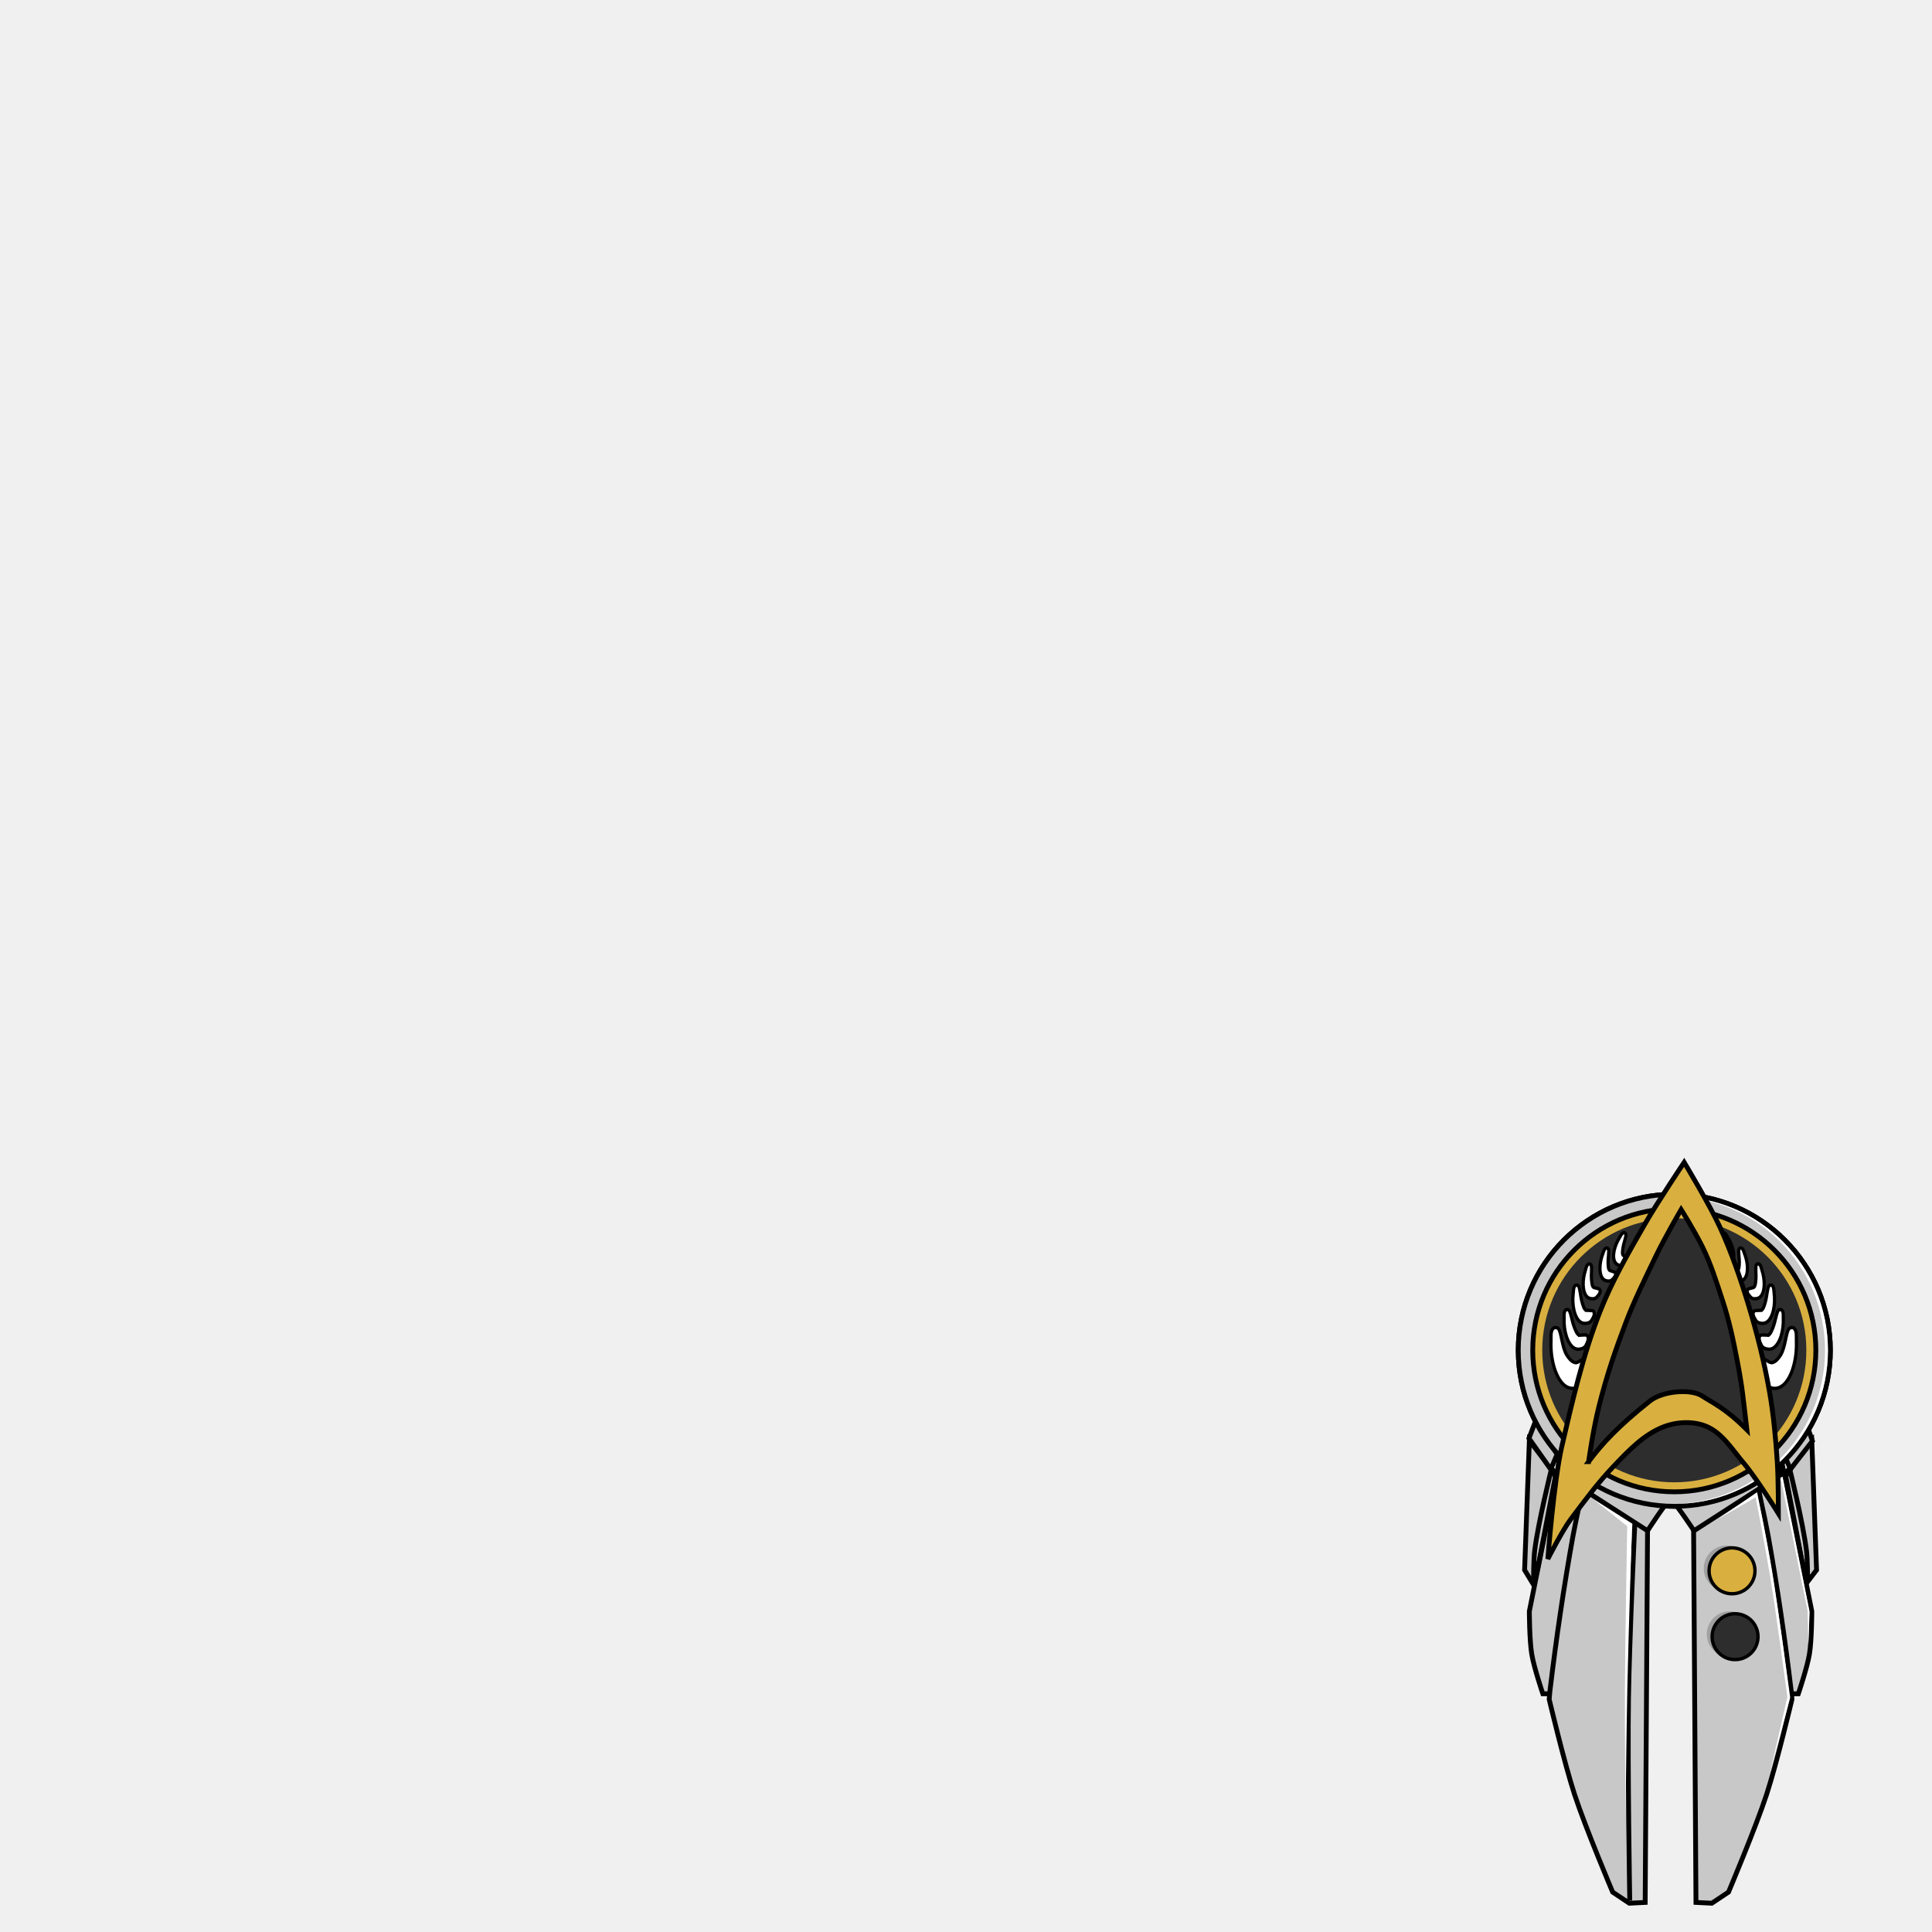
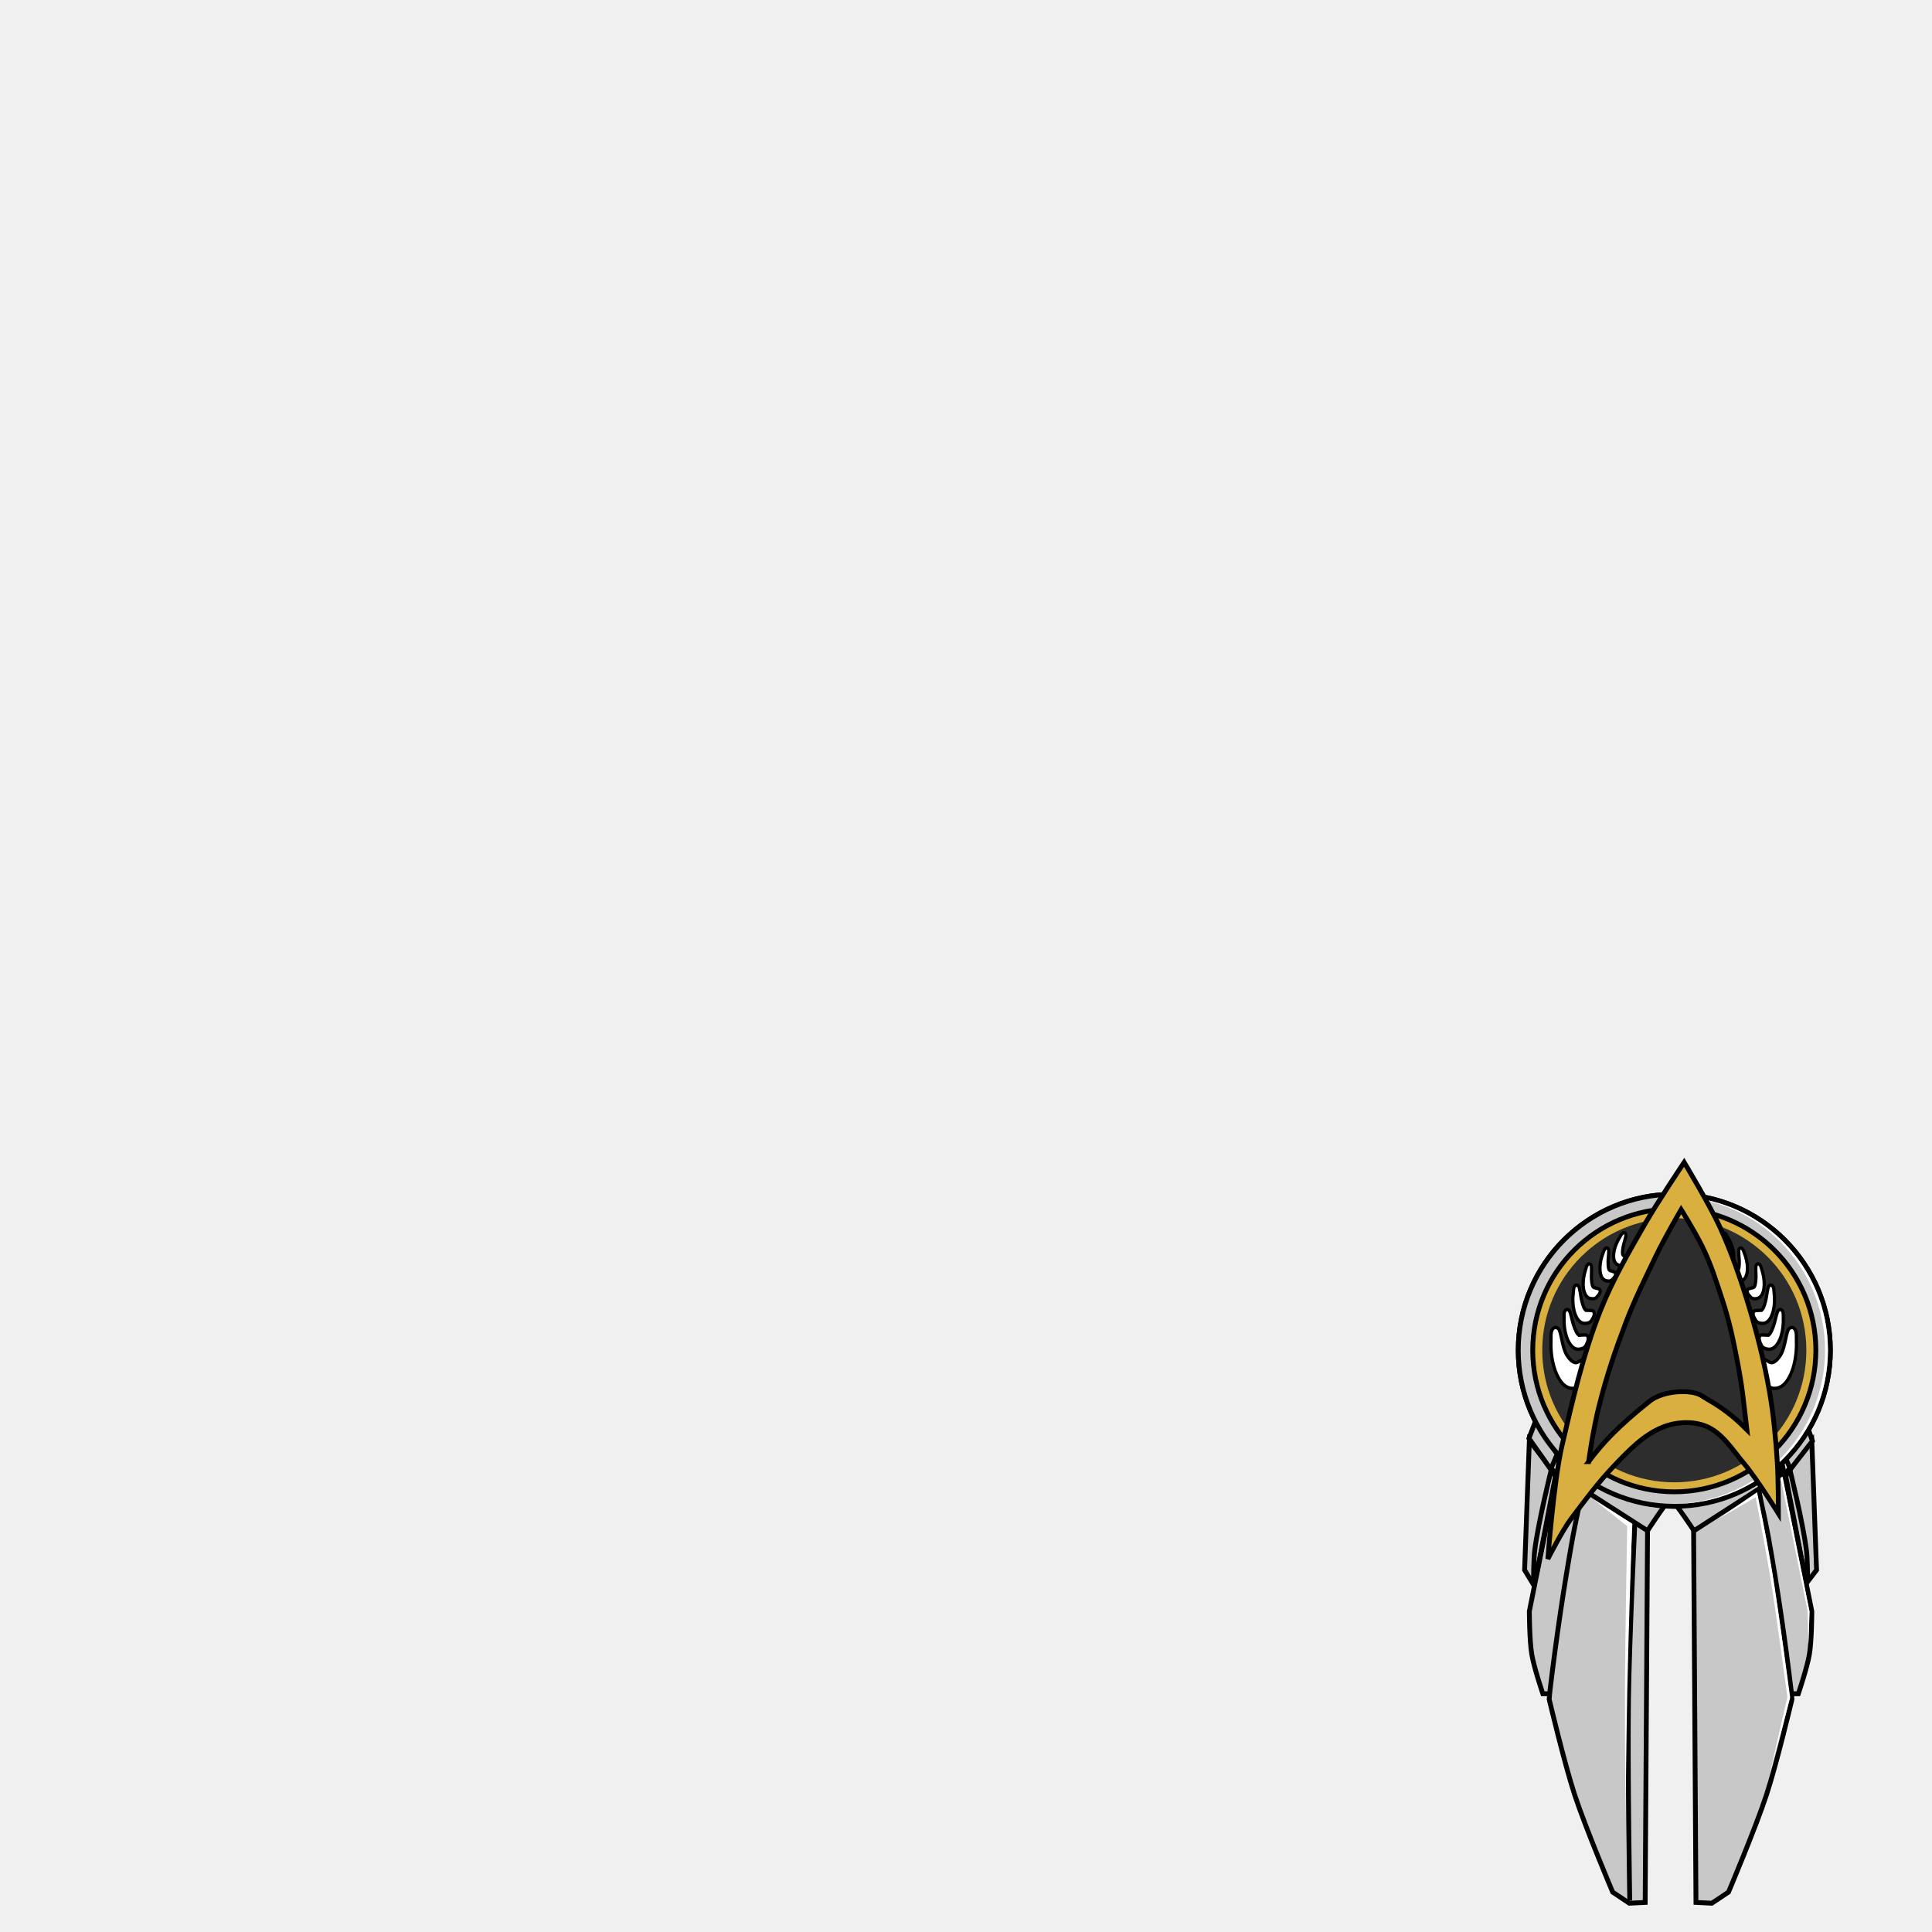
<svg xmlns="http://www.w3.org/2000/svg" version="1.1" id="Layer_1" x="0px" y="0px" viewBox="0 0 400 400" enable-background="new 0 0 400 400" xml:space="preserve">
  <defs id="defs214">
	
	
</defs>
  <g id="layer2">
    <circle style="opacity:1;fill:#2d2d2d;fill-opacity:1;fill-rule:evenodd;stroke:#000000;stroke-width:1;stroke-linecap:round;stroke-linejoin:round;stroke-miterlimit:20;stroke-dasharray:none" id="circle32" cx="346.646" cy="279.559" r="32.307" />
    <g id="g19" transform="matrix(-1,0,0,1,671.7499,0)">
      <path style="fill:#c8c8c8;fill-opacity:1;stroke:#000000;stroke-width:1px;stroke-linecap:butt;stroke-linejoin:miter;stroke-opacity:1" d="m 354.046,328.423 2.053,-3.367 -0.986,-26.773 c 0,0 -5.913,7.391 -5.585,8.048 0.329,0.657 4.517,22.092 4.517,22.092 z" id="path15" />
      <path style="fill:#c8c8c8;fill-opacity:1;stroke:#000000;stroke-width:1px;stroke-linecap:butt;stroke-linejoin:miter;stroke-opacity:1" d="m 343.945,307.152 6.734,43.527 h 1.643 c 0,0 1.835,-5.408 2.3,-8.213 0.484,-2.921 0.493,-8.87 0.493,-8.87 l -6.242,-31.044 z" id="path16" />
      <path style="fill:#c8c8c8;fill-opacity:1;stroke:#000000;stroke-width:1px;stroke-linecap:butt;stroke-linejoin:miter;stroke-opacity:1" d="m 330.64,316.186 0.493,77.691 3.285,0.164 3.449,-2.3 c 0,0 5.635,-13.333 7.884,-20.203 2.115,-6.462 5.256,-19.71 5.256,-19.71 0,0 -0.092,-1.206 -0.164,-1.807 -1.283,-10.717 -2.849,-21.407 -4.763,-32.029 -0.655,-3.635 -2.3,-10.841 -2.3,-10.841 z" id="path17" />
      <path style="fill:none;stroke:#000000;stroke-width:1px;stroke-linecap:butt;stroke-linejoin:miter;stroke-opacity:1" d="m 350.523,304.065 c 0,0 2.788,11.229 3.484,16.957 0.238,1.96 0.232,5.92 0.232,5.92 l -0.813,-1.971 -3.833,-19.977 z" id="path18" />
      <path id="path19" style="fill:#c8c8c8;fill-opacity:1;stroke:#000000;stroke-width:1px;stroke-linecap:butt;stroke-linejoin:miter;stroke-opacity:1" d="m 326.37,310.93 c 0.821,0.657 4.271,5.995 4.271,5.995 l 18.561,-11.908 -2.464,-3.778 z m 22.995,-9.855 1.314,3.121 4.517,-6.406 -1.314,-3.449 z" />
    </g>
    <g id="g15" transform="translate(20.0002)">
      <path style="fill:#c8c8c8;fill-opacity:1;stroke:#000000;stroke-width:1px;stroke-linecap:butt;stroke-linejoin:miter;stroke-opacity:1" d="m 353.964,327.848 2.135,-2.792 -0.986,-26.773 c 0,0 -5.913,7.391 -5.585,8.048 0.329,0.657 4.435,21.517 4.435,21.517 z" id="path6" />
      <path style="fill:#c8c8c8;fill-opacity:1;stroke:#000000;stroke-width:1px;stroke-linecap:butt;stroke-linejoin:miter;stroke-opacity:1" d="m 343.945,307.152 6.734,43.527 h 1.643 c 0,0 1.835,-5.408 2.3,-8.213 0.484,-2.921 0.493,-8.87 0.493,-8.87 l -6.242,-31.044 z" id="path5" />
      <path style="fill:#c8c8c8;fill-opacity:1;stroke:#000000;stroke-width:1px;stroke-linecap:butt;stroke-linejoin:miter;stroke-opacity:1" d="m 330.64,316.186 0.493,77.691 3.285,0.164 3.449,-2.3 c 0,0 5.635,-13.333 7.884,-20.203 2.115,-6.462 5.256,-19.71 5.256,-19.71 0,0 -0.092,-1.206 -0.164,-1.807 -1.283,-10.717 -2.849,-21.407 -4.763,-32.029 -0.655,-3.635 -2.3,-10.841 -2.3,-10.841 z" id="path4" />
      <path style="fill:none;stroke:#000000;stroke-width:1px;stroke-linecap:butt;stroke-linejoin:miter;stroke-opacity:1" d="m 350.523,304.065 c 0,0 2.783,11.229 3.484,16.957 0.23,1.879 0.232,5.674 0.232,5.674 l -0.813,-1.725 -3.833,-19.977 z" id="path11" />
      <path id="path7" style="fill:#c8c8c8;fill-opacity:1;stroke:#000000;stroke-width:1px;stroke-linecap:butt;stroke-linejoin:miter;stroke-opacity:1" d="m 326.37,310.93 c 0.821,0.657 4.353,5.995 4.353,5.995 l 18.478,-11.908 -2.464,-3.778 z m 22.995,-9.855 1.314,3.121 4.565,-5.859 -1.116,-3.175 z" />
      <path style="fill:none;stroke:#000000;stroke-width:1px;stroke-linecap:butt;stroke-linejoin:miter;stroke-opacity:1" d="m 318.467,315.563 c 0,0 -1.127,24.077 -1.307,36.125 -0.208,13.935 0.262,41.808 0.262,41.808" id="path27" />
    </g>
    <circle style="display:inline;opacity:1;fill:none;fill-rule:evenodd;stroke:#d9b03f;stroke-width:2.032;stroke-linecap:round;stroke-linejoin:round;stroke-miterlimit:20;stroke-dasharray:none;stroke-opacity:1" id="circle31" cx="346.646" cy="279.559" r="28.356" />
    <path id="circle1" style="opacity:1;fill:#c8c8c8;fill-opacity:1;fill-rule:evenodd;stroke:#000000;stroke-linecap:round;stroke-linejoin:round;stroke-miterlimit:20" d="m 375.953,279.559 a 29.308,29.308 0 0 1 -29.308,29.308 29.308,29.308 0 0 1 -29.308,-29.308 29.308,29.308 0 0 1 29.308,-29.308 29.308,29.308 0 0 1 29.308,29.308 z m 3,0 a 32.307,32.307 0 0 1 -32.307,32.307 32.307,32.307 0 0 1 -32.307,-32.307 32.307,32.307 0 0 1 32.307,-32.307 32.307,32.307 0 0 1 32.307,32.307 z" />
    <g id="g32" transform="matrix(0.9483324,0,0,1.000563,36.87072,-0.1526593)">
      <path id="path25" style="fill:#ffffff;fill-opacity:1;stroke:#000000;stroke-width:0.7;stroke-linecap:butt;stroke-linejoin:miter;stroke-dasharray:none;stroke-opacity:1" d="m 337.479,259.962 c 0.356,-0.198 0.183,-1.136 0.124,-1.539 -0.165,-1.124 -0.79,-2.487 -0.627,-2.909 0.061,-0.157 0.242,-0.313 0.41,-0.296 0.47,0.045 0.709,0.64 0.968,1.035 0.528,0.803 0.934,1.706 1.152,2.641 0.145,0.623 0.426,2.345 -0.727,2.941 -0.425,0.22 -0.954,0.344 -1.363,0.099 -0.619,-0.371 -0.898,-0.586 -1.008,-0.988 -0.128,-0.465 0.315,-0.562 1.071,-0.984 z m 2.944,3.096 c 0.387,-0.126 0.398,-1.08 0.418,-1.487 0.054,-1.135 -0.297,-2.592 -0.056,-2.975 0.09,-0.143 0.298,-0.26 0.459,-0.212 0.453,0.135 0.572,0.765 0.751,1.202 0.364,0.889 0.588,1.853 0.623,2.813 0.023,0.64 -0.032,2.383 -1.279,2.747 -0.459,0.134 -1.002,0.155 -1.357,-0.165 -0.536,-0.483 -0.768,-0.748 -0.799,-1.164 -0.036,-0.481 0.417,-0.491 1.241,-0.759 z m 3.497,3.517 c 0.417,-0.11 0.487,-1.117 0.533,-1.546 0.127,-1.196 -0.155,-2.759 0.123,-3.149 0.104,-0.145 0.331,-0.257 0.499,-0.196 0.47,0.171 0.558,0.843 0.72,1.317 0.33,0.962 0.508,1.996 0.486,3.013 -0.015,0.678 -0.18,2.517 -1.521,2.825 -0.493,0.113 -1.069,0.102 -1.424,-0.258 -0.537,-0.544 -0.766,-0.838 -0.774,-1.279 -0.009,-0.511 0.471,-0.494 1.358,-0.727 z m 1.636,4.711 c 0.488,-0.028 0.795,-1.132 0.942,-1.598 0.411,-1.302 0.451,-3.102 0.849,-3.473 0.148,-0.138 0.426,-0.211 0.599,-0.105 0.484,0.296 0.43,1.064 0.503,1.627 0.149,1.144 0.114,2.334 -0.141,3.459 -0.17,0.75 -0.77,2.758 -2.33,2.797 -0.574,0.015 -1.211,-0.128 -1.525,-0.608 -0.474,-0.726 -0.662,-1.105 -0.571,-1.597 0.106,-0.57 0.635,-0.442 1.674,-0.501 z m 1.491,5.151 c 0.519,0.018 0.949,-1.12 1.149,-1.598 0.56,-1.336 0.776,-3.235 1.232,-3.589 0.17,-0.132 0.47,-0.182 0.643,-0.053 0.483,0.359 0.352,1.166 0.375,1.768 0.047,1.224 -0.104,2.477 -0.482,3.642 -0.252,0.776 -1.079,2.84 -2.732,2.732 -0.608,-0.04 -1.268,-0.251 -1.553,-0.79 -0.431,-0.813 -0.593,-1.231 -0.45,-1.743 0.166,-0.592 0.714,-0.406 1.818,-0.368 z m -1.05,5.091 c 0.65,-0.288 1.36,0.73 2.053,0.575 0.777,-0.173 1.362,-0.901 1.807,-1.56 1.081,-1.603 1.19,-4.96 1.889,-5.502 0.261,-0.202 0.721,-0.279 0.986,-0.082 0.741,0.551 0.539,1.787 0.575,2.71 0.073,1.876 -0.16,3.798 -0.739,5.585 -0.386,1.19 -1.654,4.355 -4.188,4.188 -0.932,-0.061 -1.858,-0.704 -2.382,-1.478 -0.979,-1.449 -0.747,-4.104 0,-4.435 z" />
      <path id="path26" style="fill:#ffffff;fill-opacity:1;stroke:#000000;stroke-width:0.7;stroke-linecap:butt;stroke-linejoin:miter;stroke-dasharray:none;stroke-opacity:1" d="m 315.562,259.962 c -0.356,-0.198 -0.183,-1.136 -0.124,-1.539 0.165,-1.124 0.79,-2.487 0.627,-2.909 -0.061,-0.157 -0.242,-0.313 -0.41,-0.296 -0.47,0.045 -0.709,0.64 -0.968,1.035 -0.528,0.803 -0.934,1.706 -1.152,2.641 -0.145,0.623 -0.426,2.345 0.727,2.941 0.425,0.22 0.954,0.344 1.363,0.099 0.619,-0.371 0.898,-0.586 1.008,-0.988 0.128,-0.465 -0.315,-0.562 -1.071,-0.984 z m -2.944,3.096 c -0.387,-0.126 -0.398,-1.08 -0.418,-1.487 -0.054,-1.135 0.297,-2.592 0.056,-2.975 -0.09,-0.143 -0.298,-0.26 -0.459,-0.212 -0.453,0.135 -0.572,0.765 -0.751,1.202 -0.364,0.889 -0.588,1.853 -0.623,2.813 -0.023,0.64 0.032,2.383 1.279,2.747 0.459,0.134 1.002,0.155 1.357,-0.165 0.536,-0.483 0.768,-0.748 0.799,-1.164 0.036,-0.481 -0.417,-0.491 -1.241,-0.759 z m -3.497,3.517 c -0.417,-0.11 -0.487,-1.117 -0.533,-1.546 -0.127,-1.196 0.155,-2.759 -0.123,-3.149 -0.104,-0.145 -0.331,-0.257 -0.499,-0.196 -0.47,0.171 -0.558,0.843 -0.72,1.317 -0.33,0.962 -0.508,1.996 -0.486,3.013 0.015,0.678 0.18,2.517 1.521,2.825 0.493,0.113 1.069,0.102 1.424,-0.258 0.537,-0.544 0.766,-0.838 0.774,-1.279 0.009,-0.511 -0.471,-0.494 -1.358,-0.727 z m -1.636,4.711 c -0.488,-0.028 -0.795,-1.132 -0.942,-1.598 -0.411,-1.302 -0.451,-3.102 -0.849,-3.473 -0.148,-0.138 -0.426,-0.211 -0.599,-0.105 -0.484,0.296 -0.43,1.064 -0.503,1.627 -0.149,1.144 -0.114,2.334 0.141,3.459 0.17,0.75 0.77,2.758 2.33,2.797 0.574,0.015 1.211,-0.128 1.525,-0.608 0.474,-0.726 0.662,-1.105 0.571,-1.597 -0.106,-0.57 -0.635,-0.442 -1.674,-0.501 z m -1.491,5.151 c -0.519,0.018 -0.949,-1.12 -1.149,-1.598 -0.56,-1.336 -0.776,-3.235 -1.232,-3.589 -0.17,-0.132 -0.47,-0.182 -0.643,-0.053 -0.483,0.359 -0.352,1.166 -0.375,1.768 -0.047,1.224 0.104,2.477 0.482,3.642 0.252,0.776 1.079,2.84 2.732,2.732 0.608,-0.04 1.268,-0.251 1.553,-0.79 0.431,-0.813 0.593,-1.231 0.45,-1.743 -0.166,-0.592 -0.714,-0.406 -1.818,-0.368 z m 1.05,5.091 c -0.65,-0.288 -1.36,0.73 -2.053,0.575 -0.777,-0.173 -1.362,-0.901 -1.807,-1.56 -1.081,-1.603 -1.19,-4.96 -1.889,-5.502 -0.261,-0.202 -0.721,-0.279 -0.986,-0.082 -0.741,0.551 -0.539,1.787 -0.575,2.71 -0.073,1.876 0.16,3.798 0.739,5.585 0.386,1.19 1.654,4.355 4.188,4.188 0.932,-0.061 1.858,-0.704 2.382,-1.478 0.979,-1.449 0.747,-4.104 0,-4.435 z" />
    </g>
    <path style="baseline-shift:baseline;display:inline;overflow:visible;opacity:1;vector-effect:none;fill:#ffffff;enable-background:accumulate;stop-color:#000000;stop-opacity:1" d="m 330.004,310.496 6.897,5.485 c 0,0 -0.426,22.253 -0.478,33.381 -0.043,9.08 0.131,27.241 0.131,27.241 0,0 0.18,-18.162 0.373,-27.242 0.241,-11.3 0.98,-33.894 0.98,-33.894 z" id="path32" />
    <path style="fill:#ffffff;fill-opacity:1;stroke:none;stroke-width:1px;stroke-linecap:butt;stroke-linejoin:miter;stroke-opacity:1" d="m 365.529,307.84 3.542,-2.091 5.575,27.875 -0.232,6.736 -0.174,-6.853 -5.459,-26.974 z" id="path33" />
    <path style="baseline-shift:baseline;display:inline;overflow:visible;opacity:1;vector-effect:none;fill:#ffffff;fill-rule:evenodd;stroke-linecap:round;stroke-linejoin:round;stroke-miterlimit:20;enable-background:accumulate;stop-color:#000000;stop-opacity:1" d="m 346.645,247.752 c -0.1,0 -0.199,0.001 -0.299,0.002 17.435,0.161 31.508,14.332 31.508,31.805 0,17.473 -14.073,31.644 -31.508,31.805 0.1,9.2e-4 0.199,0.002 0.299,0.002 17.573,10e-6 31.809,-14.234 31.809,-31.807 0,-17.573 -14.236,-31.807 -31.809,-31.807 z" id="path38" />
    <path id="path3" style="fill:#d9b03f;fill-opacity:1;fill-rule:evenodd;stroke:#000000;stroke-width:1;stroke-linecap:butt;stroke-linejoin:miter;stroke-dasharray:none;stroke-opacity:1" d="m 328.911,302.619 c 0,0 0.871,-6.429 2.159,-11.531 1.699,-6.731 3.387,-11.542 5.553,-17.276 1.737,-4.598 4.029,-9.186 6.171,-13.663 1.833,-3.831 5.269,-9.723 5.269,-9.723 0,0 2.725,4.328 4.379,7.667 1.809,3.652 2.892,7.231 4.162,11.071 1.407,4.255 2.24,8.237 3.079,12.617 1.083,5.648 1.164,7.279 1.99,14.224 -4.552,-4.554 -7.055,-5.521 -9.254,-6.98 -2.27,-1.507 -8.131,-1.114 -10.855,1.056 -6.622,5.273 -9.86,8.798 -12.654,12.538 z m -8.447,20.145 c 0,0 1.246,-16.215 2.904,-23.345 2.187,-9.406 4.361,-18.888 7.898,-27.875 2.486,-6.316 5.917,-12.229 9.292,-18.118 2.509,-4.38 8.13,-12.776 8.13,-12.776 0,0 5.303,8.807 7.433,13.473 2.33,5.103 4.173,10.429 5.807,15.796 1.811,5.946 3.332,11.997 4.413,18.118 0.854,4.833 1.301,9.737 1.626,14.634 0.236,3.555 0.232,10.685 0.232,10.685 0,0 -4.469,-7.222 -7.201,-10.453 -2.368,-2.802 -4.48,-6.332 -7.898,-7.665 -2.742,-1.07 -6.094,-0.86 -8.827,0.232 -3.971,1.587 -7.034,4.806 -9.988,7.898 -3.535,3.698 -5.974,7.07 -9.059,11.15 -1.735,2.294 -4.762,8.246 -4.762,8.246 z" />
    <path style="fill:#ffffff;fill-opacity:1;stroke:none;stroke-width:1px;stroke-linecap:butt;stroke-linejoin:miter;stroke-opacity:1" d="m 355.705,314.498 8.082,-5.555 c 0,0 1.958,9.412 3.136,16.492 1.178,7.081 3.717,26.016 3.717,26.016 l -4.297,16.144 3.717,-16.26 c 0,0 -2.476,-18.515 -3.649,-25.441 -1.173,-6.925 -2.924,-15.893 -2.924,-15.893 z" id="path34" />
  </g>
  <g id="layer3" style="display:none">
    <path id="path39" style="fill:#000000;fill-opacity:0.2;fill-rule:evenodd;stroke:none;stroke-width:0.7;stroke-linecap:round;stroke-linejoin:round;stroke-miterlimit:20" d="m 363.868,364.093 a 4.75,4.75 0 0 1 -4.971,4.519 4.75,4.75 0 0 1 -4.519,-4.971 4.75,4.75 0 0 1 4.971,-4.519 4.75,4.75 0 0 1 4.519,4.971 z m -0.569,-12.469 a 4.75,4.75 0 0 1 -4.971,4.519 4.75,4.75 0 0 1 -4.519,-4.971 4.75,4.75 0 0 1 4.971,-4.519 4.75,4.75 0 0 1 4.519,4.971 z m -0.425,-13.043 a 4.75,4.75 0 0 1 -4.971,4.519 4.75,4.75 0 0 1 -4.519,-4.971 4.75,4.75 0 0 1 4.971,-4.519 4.75,4.75 0 0 1 4.519,4.971 z m -0.63,-13.634 a 4.75,4.75 0 0 1 -4.971,4.519 4.75,4.75 0 0 1 -4.519,-4.971 4.75,4.75 0 0 1 4.971,-4.519 4.75,4.75 0 0 1 4.519,4.971 z" />
    <path id="circle30" style="fill:#d9b03f;fill-opacity:1;fill-rule:evenodd;stroke:#000000;stroke-width:0.7;stroke-linecap:round;stroke-linejoin:round;stroke-miterlimit:20" d="m 364.968,364.593 a 4.75,4.75 0 0 1 -4.971,4.519 4.75,4.75 0 0 1 -4.519,-4.971 4.75,4.75 0 0 1 4.971,-4.519 4.75,4.75 0 0 1 4.519,4.971 z m -0.569,-12.469 a 4.75,4.75 0 0 1 -4.971,4.519 4.75,4.75 0 0 1 -4.519,-4.971 4.75,4.75 0 0 1 4.971,-4.519 4.75,4.75 0 0 1 4.519,4.971 z m -0.425,-13.043 a 4.75,4.75 0 0 1 -4.971,4.519 4.75,4.75 0 0 1 -4.519,-4.971 4.75,4.75 0 0 1 4.971,-4.519 4.75,4.75 0 0 1 4.519,4.971 z m -0.63,-13.634 a 4.75,4.75 0 0 1 -4.971,4.519 4.75,4.75 0 0 1 -4.519,-4.971 4.75,4.75 0 0 1 4.971,-4.519 4.75,4.75 0 0 1 4.519,4.971 z" />
  </g>
  <g id="g41" style="display:none">
    <path id="path40" style="fill:#000000;fill-opacity:0.2;fill-rule:evenodd;stroke:none;stroke-width:0.7;stroke-linecap:round;stroke-linejoin:round;stroke-miterlimit:20" d="m 363.299,351.624 c -0.125,2.62 -2.35,4.643 -4.971,4.519 -2.62,-0.125 -4.643,-2.35 -4.519,-4.971 0.125,-2.62 2.35,-4.643 4.971,-4.519 2.62,0.125 4.643,2.35 4.519,4.971 z m -0.425,-13.043 c -0.125,2.62 -2.35,4.643 -4.971,4.519 -2.62,-0.125 -4.643,-2.35 -4.519,-4.971 0.125,-2.62 2.35,-4.643 4.971,-4.519 2.62,0.125 4.643,2.35 4.519,4.971 z m -0.63,-13.634 c -0.125,2.62 -2.35,4.643 -4.971,4.519 -2.62,-0.125 -4.643,-2.35 -4.519,-4.971 0.125,-2.62 2.35,-4.643 4.971,-4.519 2.62,0.125 4.643,2.35 4.519,4.971 z" />
    <path id="path41" style="fill:#d9b03f;fill-opacity:1;fill-rule:evenodd;stroke:#000000;stroke-width:0.7;stroke-linecap:round;stroke-linejoin:round;stroke-miterlimit:20" d="m 364.399,352.124 c -0.125,2.62 -2.35,4.643 -4.971,4.519 -2.62,-0.125 -4.643,-2.35 -4.519,-4.971 0.125,-2.62 2.35,-4.643 4.971,-4.519 2.62,0.125 4.643,2.35 4.519,4.971 z m -0.425,-13.043 c -0.125,2.62 -2.35,4.643 -4.971,4.519 -2.62,-0.125 -4.643,-2.35 -4.519,-4.971 0.125,-2.62 2.35,-4.643 4.971,-4.519 2.62,0.125 4.643,2.35 4.519,4.971 z m -0.63,-13.634 c -0.125,2.62 -2.35,4.643 -4.971,4.519 -2.62,-0.125 -4.643,-2.35 -4.519,-4.971 0.125,-2.62 2.35,-4.643 4.971,-4.519 2.62,0.125 4.643,2.35 4.519,4.971 z" />
  </g>
  <g id="g47" style="display:none">
    <path id="path46" style="fill:#000000;fill-opacity:0.2;fill-rule:evenodd;stroke:none;stroke-width:0.7;stroke-linecap:round;stroke-linejoin:round;stroke-miterlimit:20" d="m 363.299,351.624 c -0.125,2.62 -2.35,4.643 -4.971,4.519 -2.62,-0.125 -4.643,-2.35 -4.519,-4.971 0.125,-2.62 2.35,-4.643 4.971,-4.519 2.62,0.125 4.643,2.35 4.519,4.971 z m -0.425,-13.043 c -0.125,2.62 -2.35,4.643 -4.971,4.519 -2.62,-0.125 -4.643,-2.35 -4.519,-4.971 0.125,-2.62 2.35,-4.643 4.971,-4.519 2.62,0.125 4.643,2.35 4.519,4.971 z m -0.63,-13.634 c -0.125,2.62 -2.35,4.643 -4.971,4.519 -2.62,-0.125 -4.643,-2.35 -4.519,-4.971 0.125,-2.62 2.35,-4.643 4.971,-4.519 2.62,0.125 4.643,2.35 4.519,4.971 z" />
    <path id="path48" style="fill:#d9b03f;fill-opacity:1;fill-rule:evenodd;stroke:#000000;stroke-width:0.7;stroke-linecap:round;stroke-linejoin:round;stroke-miterlimit:20" d="m 363.974,339.081 c -0.125,2.62 -2.35,4.643 -4.971,4.519 -2.62,-0.125 -4.643,-2.35 -4.519,-4.971 0.125,-2.62 2.35,-4.643 4.971,-4.519 2.62,0.125 4.643,2.35 4.519,4.971 z m -0.63,-13.634 c -0.125,2.62 -2.35,4.643 -4.971,4.519 -2.62,-0.125 -4.643,-2.35 -4.519,-4.971 0.125,-2.62 2.35,-4.643 4.971,-4.519 2.62,0.125 4.643,2.35 4.519,4.971 z" />
    <path style="fill:#2d2d2d;fill-opacity:1;fill-rule:evenodd;stroke:#000000;stroke-width:0.7;stroke-linecap:round;stroke-linejoin:round;stroke-miterlimit:20" d="m 364.399,352.124 c -0.125,2.62 -2.35,4.643 -4.971,4.519 -2.62,-0.125 -4.643,-2.35 -4.519,-4.971 0.125,-2.62 2.35,-4.643 4.971,-4.519 2.62,0.125 4.643,2.35 4.519,4.971 z" id="path47" />
  </g>
  <g id="g43" style="display:none">
    <path id="path42" style="fill:#000000;fill-opacity:0.2;fill-rule:evenodd;stroke:none;stroke-width:0.7;stroke-linecap:round;stroke-linejoin:round;stroke-miterlimit:20" d="m 362.874,338.581 c -0.125,2.62 -2.35,4.643 -4.971,4.519 -2.62,-0.125 -4.643,-2.35 -4.519,-4.971 0.125,-2.62 2.35,-4.643 4.971,-4.519 2.62,0.125 4.643,2.35 4.519,4.971 z m -0.63,-13.634 c -0.125,2.62 -2.35,4.643 -4.971,4.519 -2.62,-0.125 -4.643,-2.35 -4.519,-4.971 0.125,-2.62 2.35,-4.643 4.971,-4.519 2.62,0.125 4.643,2.35 4.519,4.971 z" />
    <path id="path43" style="fill:#d9b03f;fill-opacity:1;fill-rule:evenodd;stroke:#000000;stroke-width:0.7;stroke-linecap:round;stroke-linejoin:round;stroke-miterlimit:20" d="m 363.974,339.081 c -0.125,2.62 -2.35,4.643 -4.971,4.519 -2.62,-0.125 -4.643,-2.35 -4.519,-4.971 0.125,-2.62 2.35,-4.643 4.971,-4.519 2.62,0.125 4.643,2.35 4.519,4.971 z m -0.63,-13.634 c -0.125,2.62 -2.35,4.643 -4.971,4.519 -2.62,-0.125 -4.643,-2.35 -4.519,-4.971 0.125,-2.62 2.35,-4.643 4.971,-4.519 2.62,0.125 4.643,2.35 4.519,4.971 z" />
  </g>
-   <g id="g50" style="display:inline">
+   <g id="g50" style="display:none">
    <path id="path49" style="fill:#000000;fill-opacity:0.2;fill-rule:evenodd;stroke:none;stroke-width:0.7;stroke-linecap:round;stroke-linejoin:round;stroke-miterlimit:20" d="m 362.874,338.581 c -0.125,2.62 -2.35,4.643 -4.971,4.519 -2.62,-0.125 -4.643,-2.35 -4.519,-4.971 0.125,-2.62 2.35,-4.643 4.971,-4.519 2.62,0.125 4.643,2.35 4.519,4.971 z m -0.63,-13.634 c -0.125,2.62 -2.35,4.643 -4.971,4.519 -2.62,-0.125 -4.643,-2.35 -4.519,-4.971 0.125,-2.62 2.35,-4.643 4.971,-4.519 2.62,0.125 4.643,2.35 4.519,4.971 z" />
    <path style="fill:#d9b03f;fill-opacity:1;fill-rule:evenodd;stroke:#000000;stroke-width:0.7;stroke-linecap:round;stroke-linejoin:round;stroke-miterlimit:20" d="m 363.344,325.447 c -0.125,2.62 -2.35,4.643 -4.971,4.519 -2.62,-0.125 -4.643,-2.35 -4.519,-4.971 0.125,-2.62 2.35,-4.643 4.971,-4.519 2.62,0.125 4.643,2.35 4.519,4.971 z" id="path51" />
    <path style="fill:#2d2d2d;fill-opacity:1;fill-rule:evenodd;stroke:#000000;stroke-width:0.7;stroke-linecap:round;stroke-linejoin:round;stroke-miterlimit:20" d="m 363.974,339.081 c -0.125,2.62 -2.35,4.643 -4.971,4.519 -2.62,-0.125 -4.643,-2.35 -4.519,-4.971 0.125,-2.62 2.35,-4.643 4.971,-4.519 2.62,0.125 4.643,2.35 4.519,4.971 z" id="path50" />
  </g>
  <g id="g45" style="display:none">
    <path id="path44" style="fill:#000000;fill-opacity:0.2;fill-rule:evenodd;stroke:none;stroke-width:0.7;stroke-linecap:round;stroke-linejoin:round;stroke-miterlimit:20" d="m 362.244,324.947 c -0.125,2.62 -2.35,4.643 -4.971,4.519 -2.62,-0.125 -4.643,-2.35 -4.519,-4.971 0.125,-2.62 2.35,-4.643 4.971,-4.519 2.62,0.125 4.643,2.35 4.519,4.971 z" />
    <path id="path45" style="fill:#d9b03f;fill-opacity:1;fill-rule:evenodd;stroke:#000000;stroke-width:0.7;stroke-linecap:round;stroke-linejoin:round;stroke-miterlimit:20" d="m 363.344,325.447 c -0.125,2.62 -2.35,4.643 -4.971,4.519 -2.62,-0.125 -4.643,-2.35 -4.519,-4.971 0.125,-2.62 2.35,-4.643 4.971,-4.519 2.62,0.125 4.643,2.35 4.519,4.971 z" />
  </g>
</svg>
